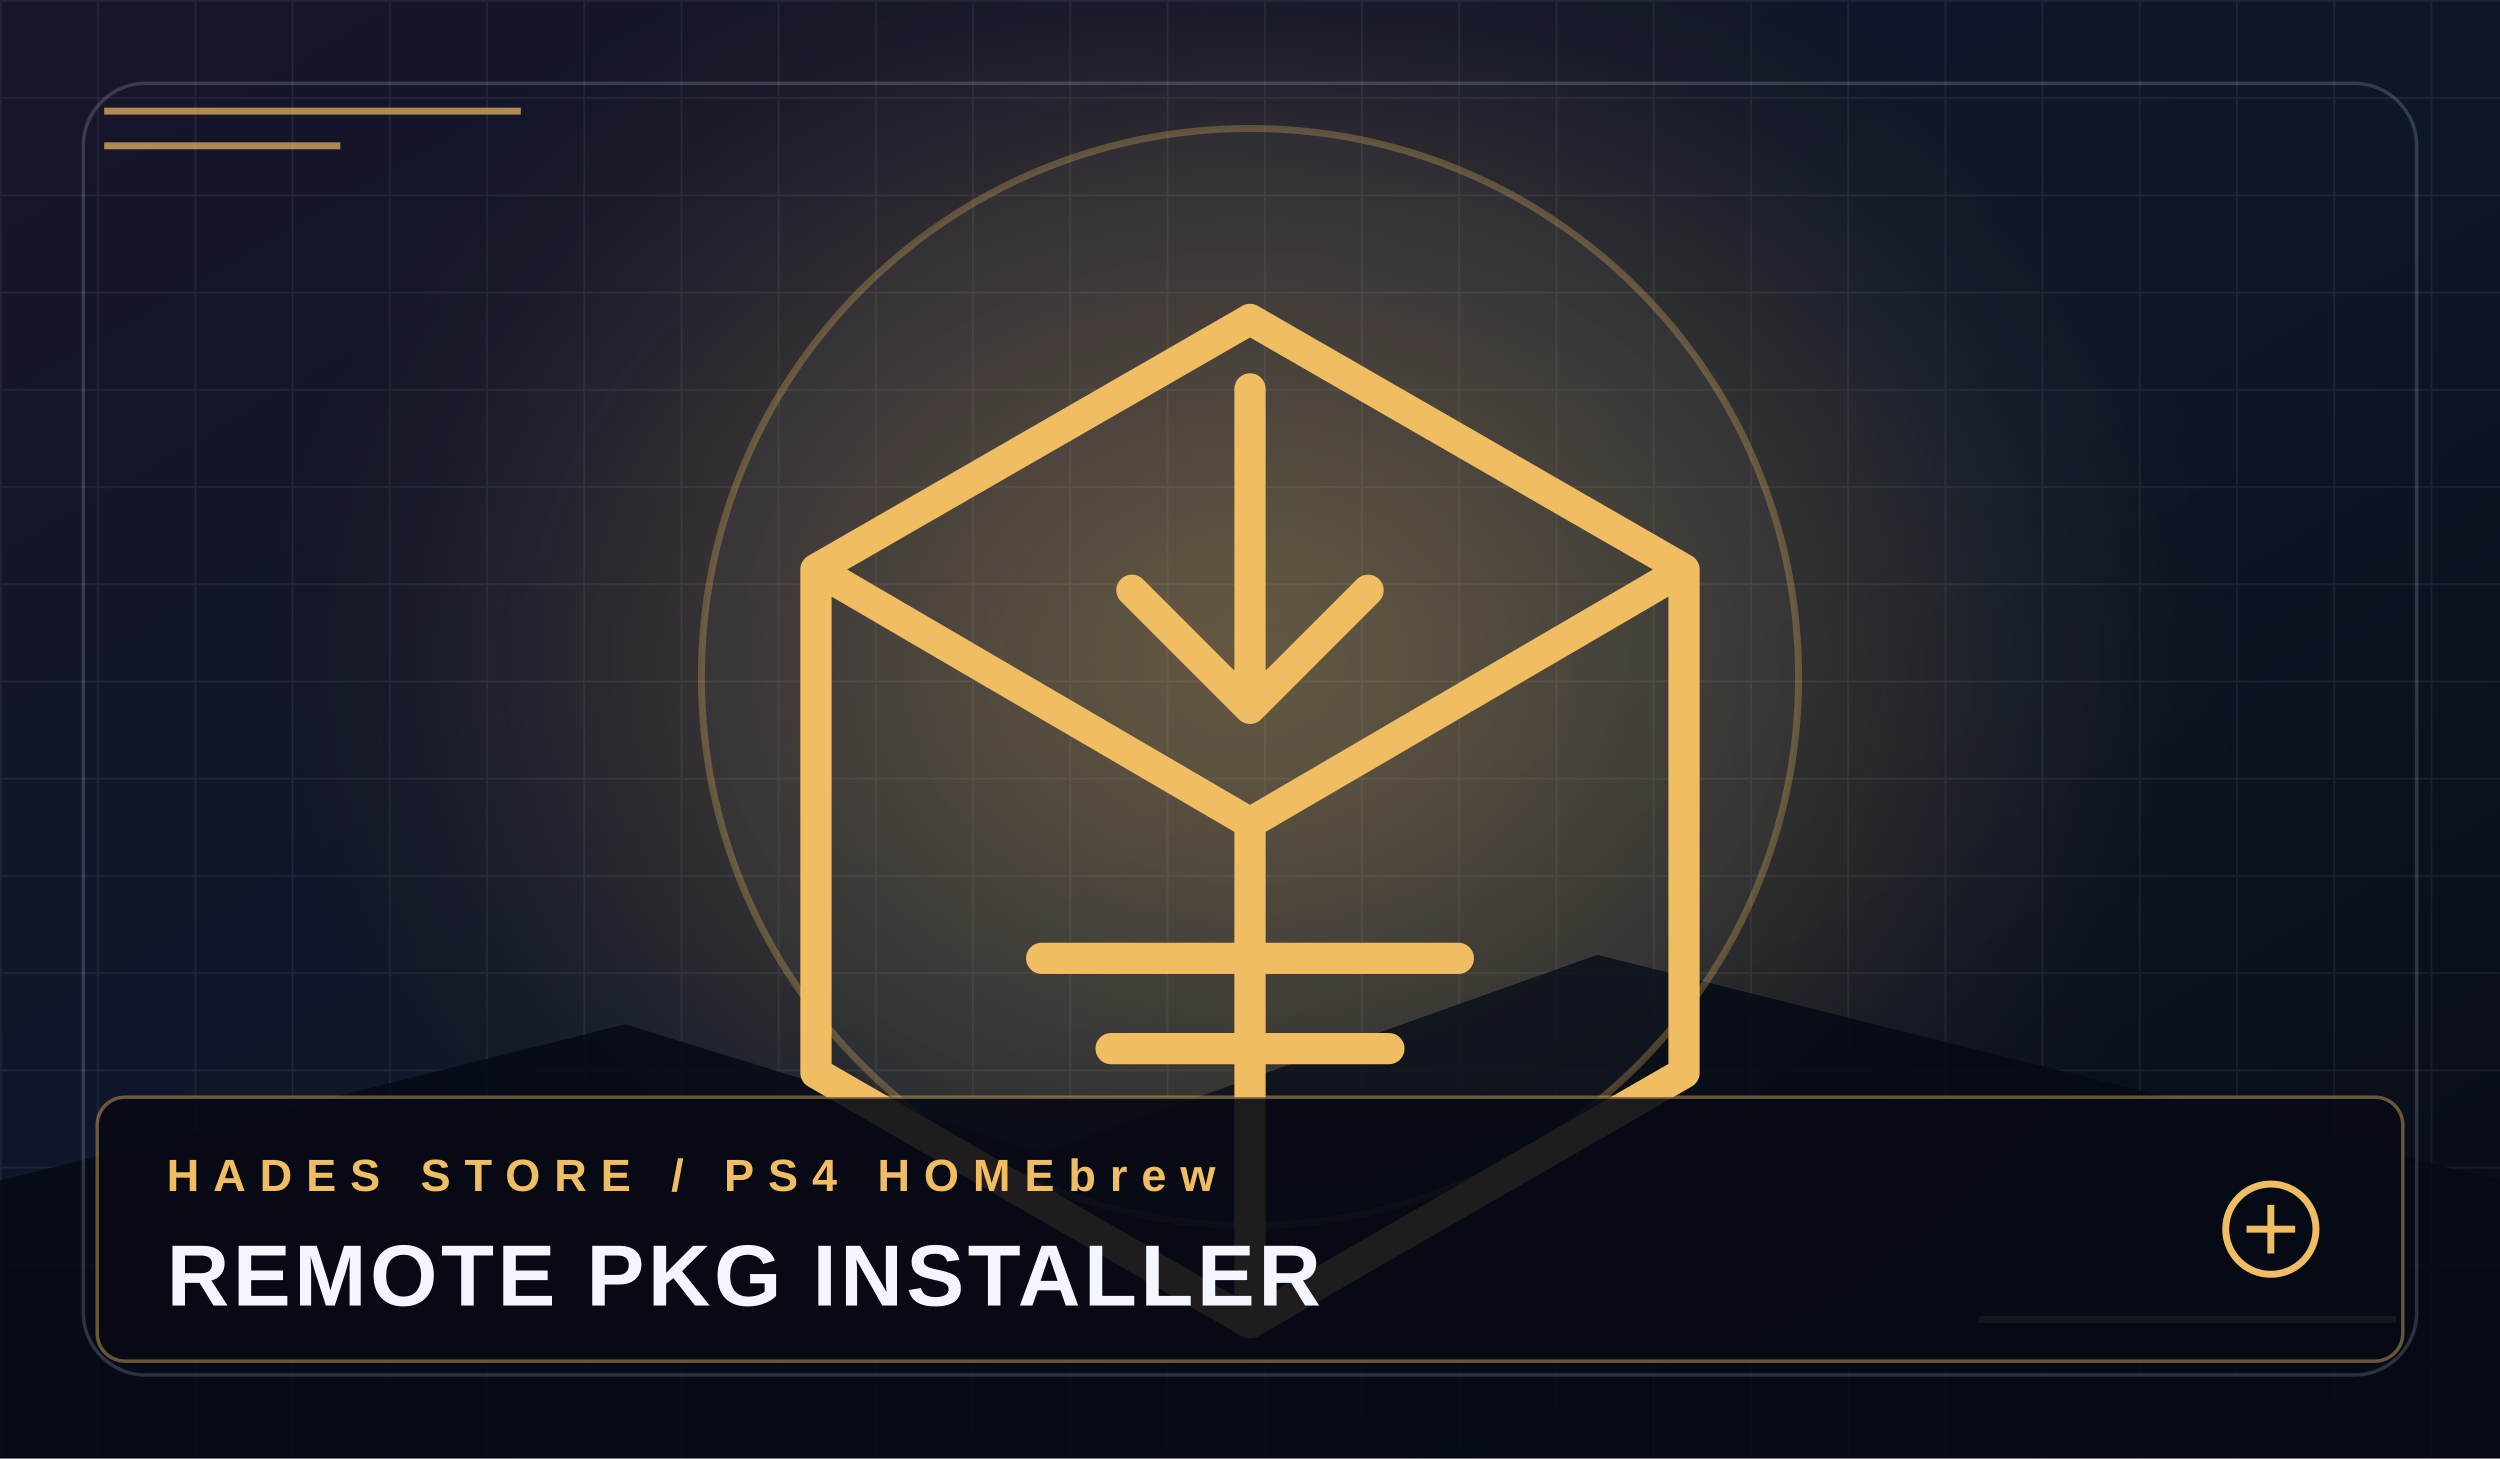
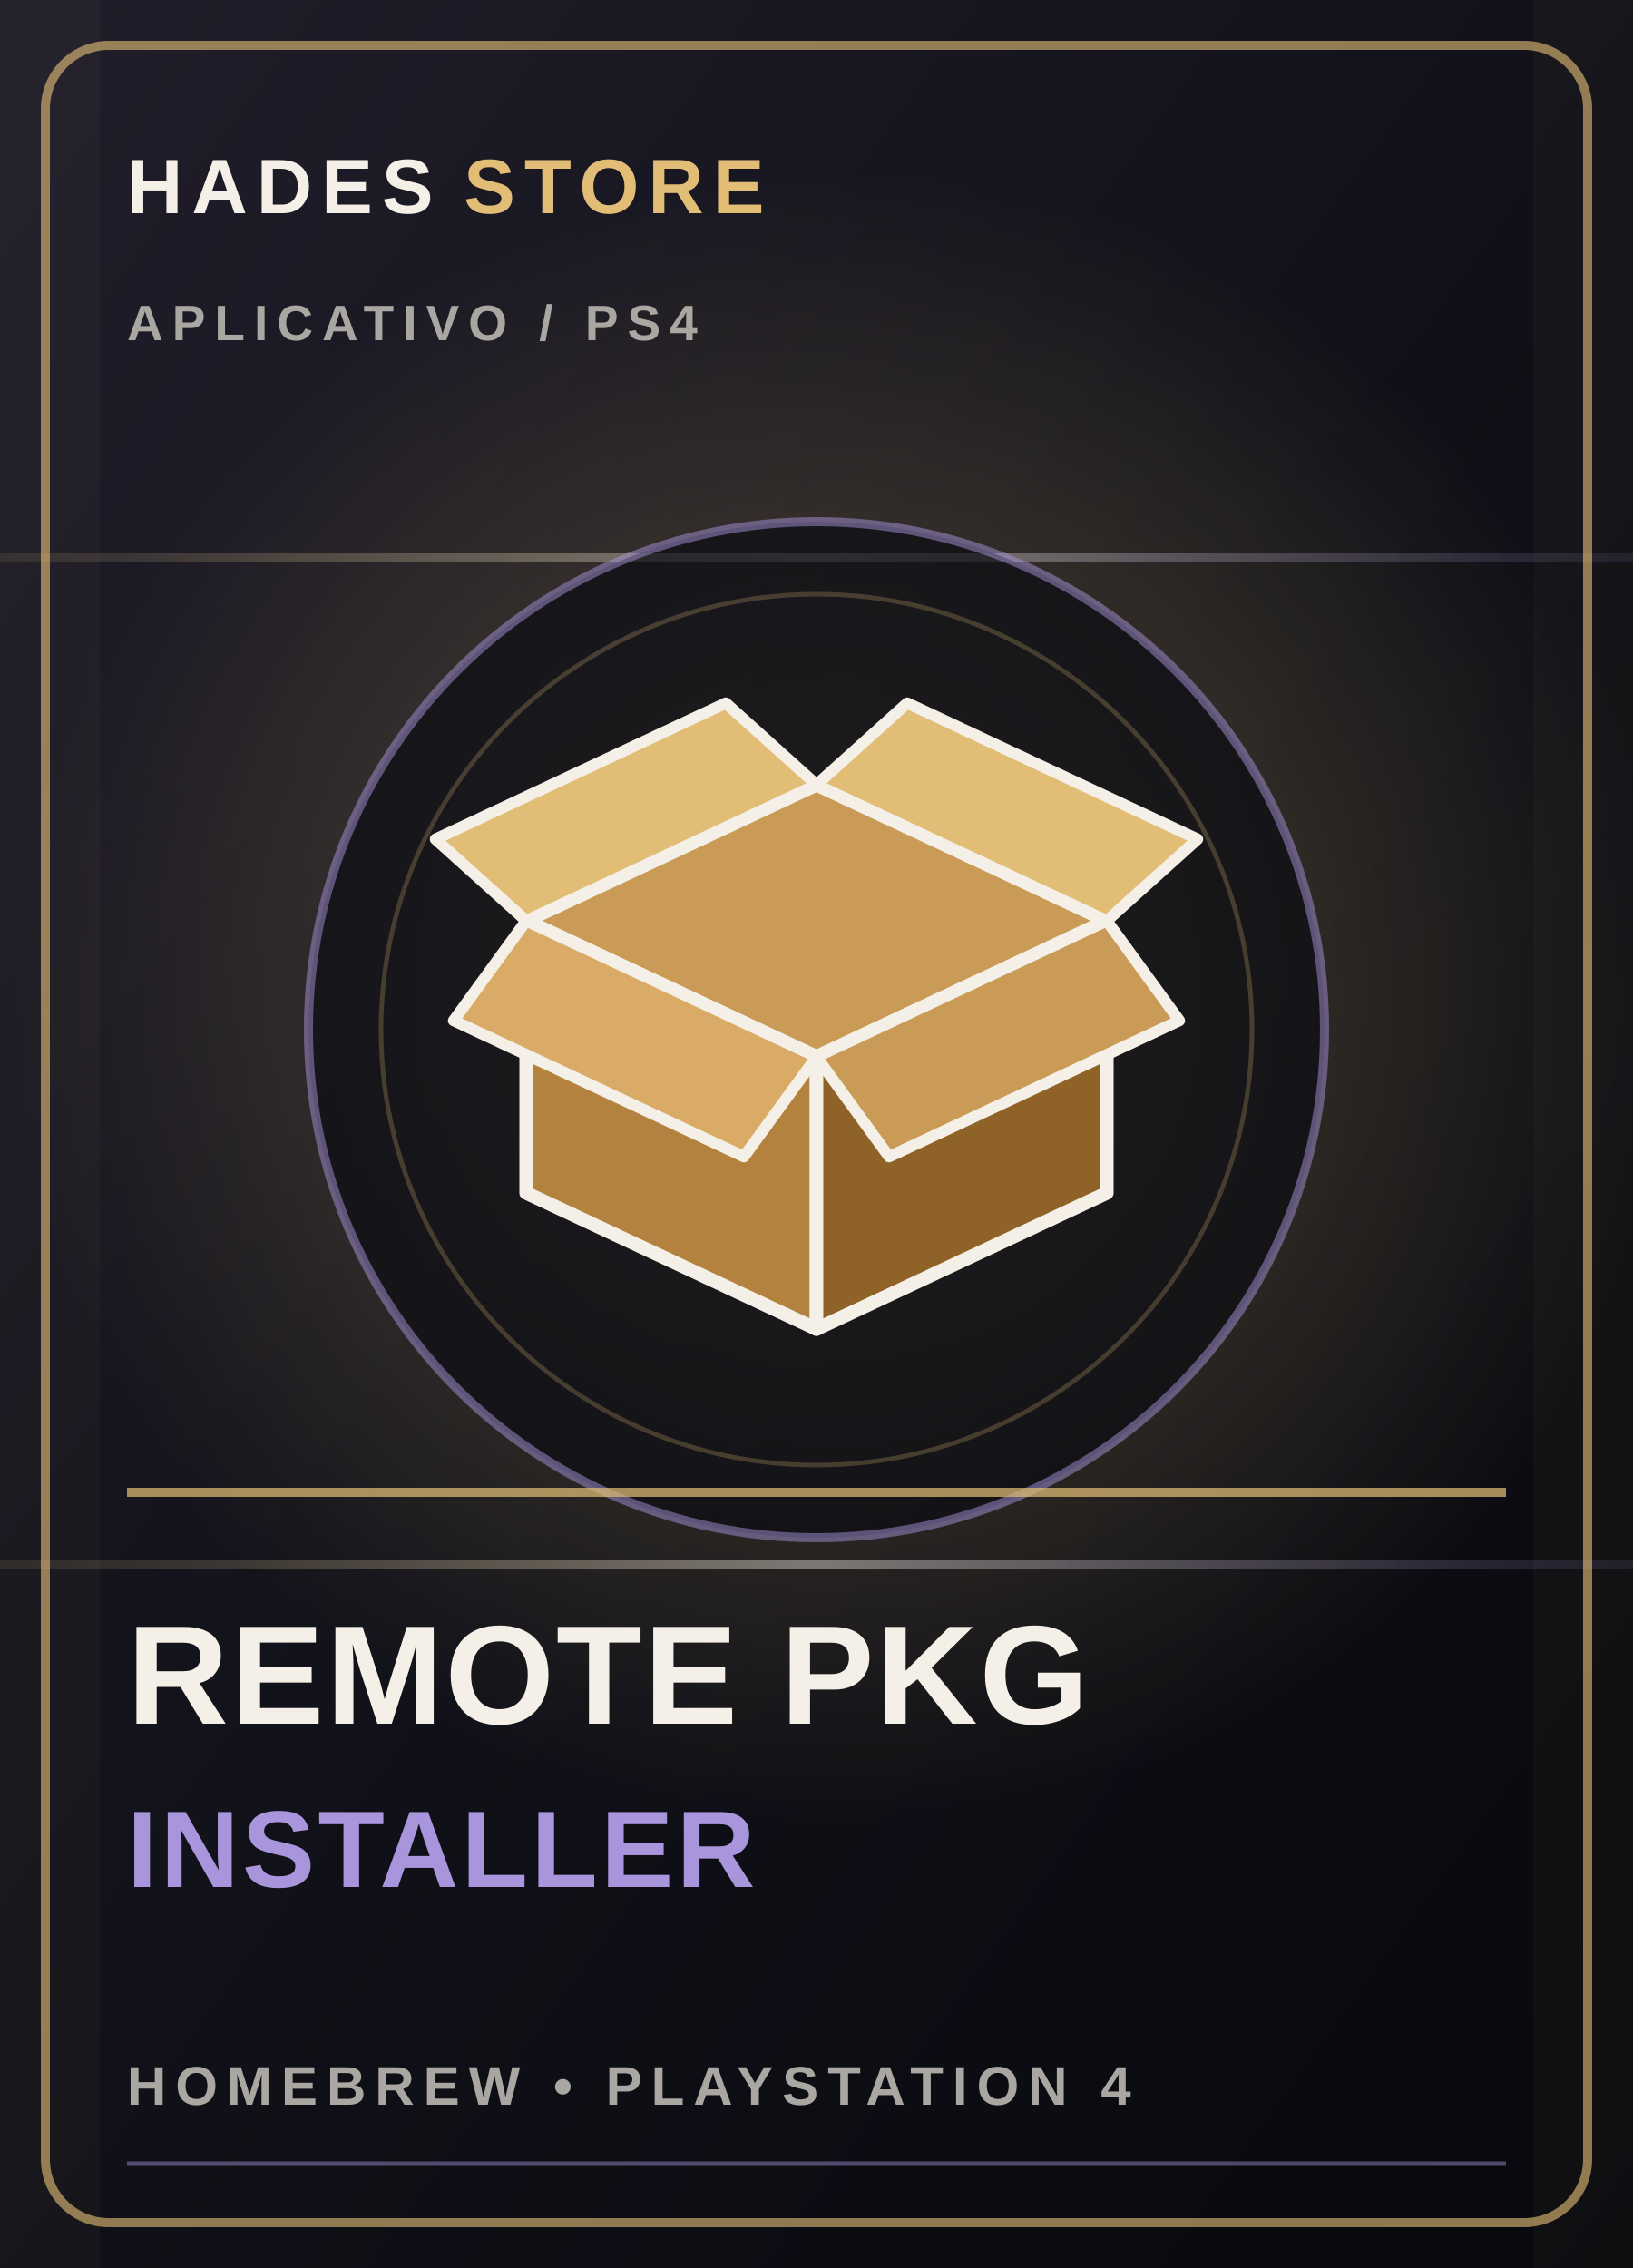
- <svg xmlns="http://www.w3.org/2000/svg" viewBox="0 0 720 420" role="img" aria-label="Capa Remote PKG Installer">
+ <svg xmlns="http://www.w3.org/2000/svg" viewBox="0 0 360 500" role="img" aria-labelledby="title desc">
  <defs>
-     <linearGradient id="bg" x2="1" y2="1">
-       <stop stop-color="#17152a" />
-       <stop offset=".55" stop-color="#0d1728" />
-       <stop offset="1" stop-color="#080b13" />
+     <linearGradient id="bg-cover-0" x1="0" y1="0" x2="1" y2="1">
+       <stop stop-color="#211e2b" />
+       <stop offset=".52" stop-color="#101118" />
+       <stop offset="1" stop-color="#08090e" />
    </linearGradient>
-     <radialGradient id="glow">
-       <stop stop-color="#f0bd62" stop-opacity=".4" />
-       <stop offset="1" stop-color="#f0bd62" stop-opacity="0" />
+     <radialGradient id="glow-cover-0">
+       <stop stop-color="#e2bd76" stop-opacity=".34" />
+       <stop offset="1" stop-color="#e2bd76" stop-opacity="0" />
    </radialGradient>
-     <pattern id="grid" width="28" height="28" patternUnits="userSpaceOnUse">
-       <path d="M28 0H0v28" fill="none" stroke="#d9e7ff" stroke-opacity=".07" />
-     </pattern>
-     <filter id="blur">
-       <feGaussianBlur stdDeviation="22" />
-     </filter>
+     <linearGradient id="foil-cover-0" x1="0" y1="0" x2="1" y2="0">
+       <stop stop-color="#e2bd76" stop-opacity=".1" />
+       <stop offset=".5" stop-color="#f4f0e8" stop-opacity=".42" />
+       <stop offset="1" stop-color="#a995db" stop-opacity=".1" />
+     </linearGradient>
  </defs>
-   <rect width="720" height="420" fill="url(#bg)" />
-   <rect width="720" height="420" fill="url(#grid)" />
-   <ellipse cx="360" cy="190" rx="260" ry="210" fill="url(#glow)" filter="url(#blur)" />
-   <path d="M0 340 180 295 300 332 460 275 720 340v80H0z" fill="#050914" opacity=".85" />
-   <circle cx="360" cy="195" r="158" fill="#fff" fill-opacity=".025" stroke="#f0bd62" stroke-opacity=".28" stroke-width="2" />
-   <g fill="none" stroke="#f0bd62" stroke-width="9" stroke-linecap="round" stroke-linejoin="round">
-     <path d="M360 92 485 164v145l-125 72-125-72V164z M235 164l125 73 125-73 M360 237v144 M360 112v92m-34-34 34 34 34-34" />
-     <path d="M300 276h120M320 302h80" />
+   <rect width="360" height="500" fill="url(#bg-cover-0)" />
+   <circle cx="185" cy="220" r="183" fill="url(#glow-cover-0)" />
+   <path d="M0 123h360M0 345h360" stroke="url(#foil-cover-0)" stroke-width="2" />
+   <path d="M0 0h22v500H0zm338 0h22v500h-22z" fill="#e2bd76" opacity=".035" />
+   <rect x="10" y="10" width="340" height="480" rx="14" fill="none" stroke="#e2bd76" stroke-opacity=".62" stroke-width="2" />
+   <text x="28" y="47" fill="#f4f0e8" font-family="Arial,sans-serif" font-size="17" font-weight="800" letter-spacing="2">HADES <tspan fill="#e2bd76">STORE</tspan>
+   </text>
+   <text x="28" y="75" fill="#aaa6a1" font-family="Arial,sans-serif" font-size="11" font-weight="700" letter-spacing="2">APLICATIVO  /  PS4</text>
+   <circle cx="180" cy="227" r="112" fill="#0c0d14" fill-opacity=".72" stroke="#a995db" stroke-opacity=".5" stroke-width="2" />
+   <circle cx="180" cy="227" r="96" fill="none" stroke="#e2bd76" stroke-opacity=".24" stroke-width="1" />
+   <g color="#e2bd76">
+     <g transform="translate(180, 227)">
+       <polygon points="0,-54 64,-24 0,6 -64,-24" fill="#c99b56" stroke="#f4f0e8" stroke-width="3" stroke-linejoin="round" />
+       <polygon points="-64,-24 0,6 0,66 -64,36" fill="#b3823e" stroke="#f4f0e8" stroke-width="3" stroke-linejoin="round" />
+       <polygon points="64,-24 0,6 0,66 64,36" fill="#8f6327" stroke="#f4f0e8" stroke-width="3" stroke-linejoin="round" />
+       <polygon points="0,-54 64,-24 84,-42 20,-72" fill="#e2bd76" stroke="#f4f0e8" stroke-width="2.5" stroke-linejoin="round" />
+       <polygon points="0,-54 -64,-24 -84,-42 -20,-72" fill="#e2bd76" stroke="#f4f0e8" stroke-width="2.5" stroke-linejoin="round" />
+       <polygon points="-64,-24 0,6 -16,28 -80,-2" fill="#d9ab66" stroke="#f4f0e8" stroke-width="2.5" stroke-linejoin="round" />
+       <polygon points="64,-24 0,6 16,28 80,-2" fill="#c99b56" stroke="#f4f0e8" stroke-width="2.5" stroke-linejoin="round" />
+     </g>
  </g>
-   <path d="M30 32h120m-120 10h68M570 380h120" stroke="#f0bd62" stroke-opacity=".7" stroke-width="2" />
-   <rect x="24" y="24" width="672" height="372" rx="18" fill="none" stroke="#d8e7ff" stroke-opacity=".18" />
-   <rect x="28" y="316" width="664" height="76" rx="8" fill="#070b16" fill-opacity=".9" stroke="#f0bd62" stroke-opacity=".42" />
-   <text x="48" y="343" fill="#f0bd62" font-family="Arial,sans-serif" font-size="13" font-weight="700" letter-spacing="4">HADES STORE  /  PS4 HOMEbrew</text>
-   <text x="48" y="376" fill="#f4f6ff" font-family="Arial,sans-serif" font-size="25" font-weight="800" letter-spacing="1">REMOTE PKG INSTALLER</text>
-   <circle cx="654" cy="354" r="13" fill="none" stroke="#f0bd62" stroke-width="2" />
-   <path d="M647 354h14m-7-7v14" stroke="#f0bd62" stroke-width="2" />
+   <path d="M28 329h304" stroke="#e2bd76" stroke-opacity=".72" stroke-width="2" />
+   <text x="28" y="380" fill="#f4f0e8" font-family="Arial,sans-serif" font-size="31" font-weight="900" letter-spacing=".4">REMOTE PKG</text>
+   <text x="28" y="416" fill="#a995db" font-family="Arial,sans-serif" font-size="24" font-weight="800" letter-spacing=".7">INSTALLER</text>
+   <text x="28" y="464" fill="#aaa6a1" font-family="Arial,sans-serif" font-size="12" font-weight="700" letter-spacing="2">HOMEBREW  •  PLAYSTATION 4</text>
+   <path d="M28 477h304" stroke="#a995db" stroke-opacity=".45" />
</svg>
